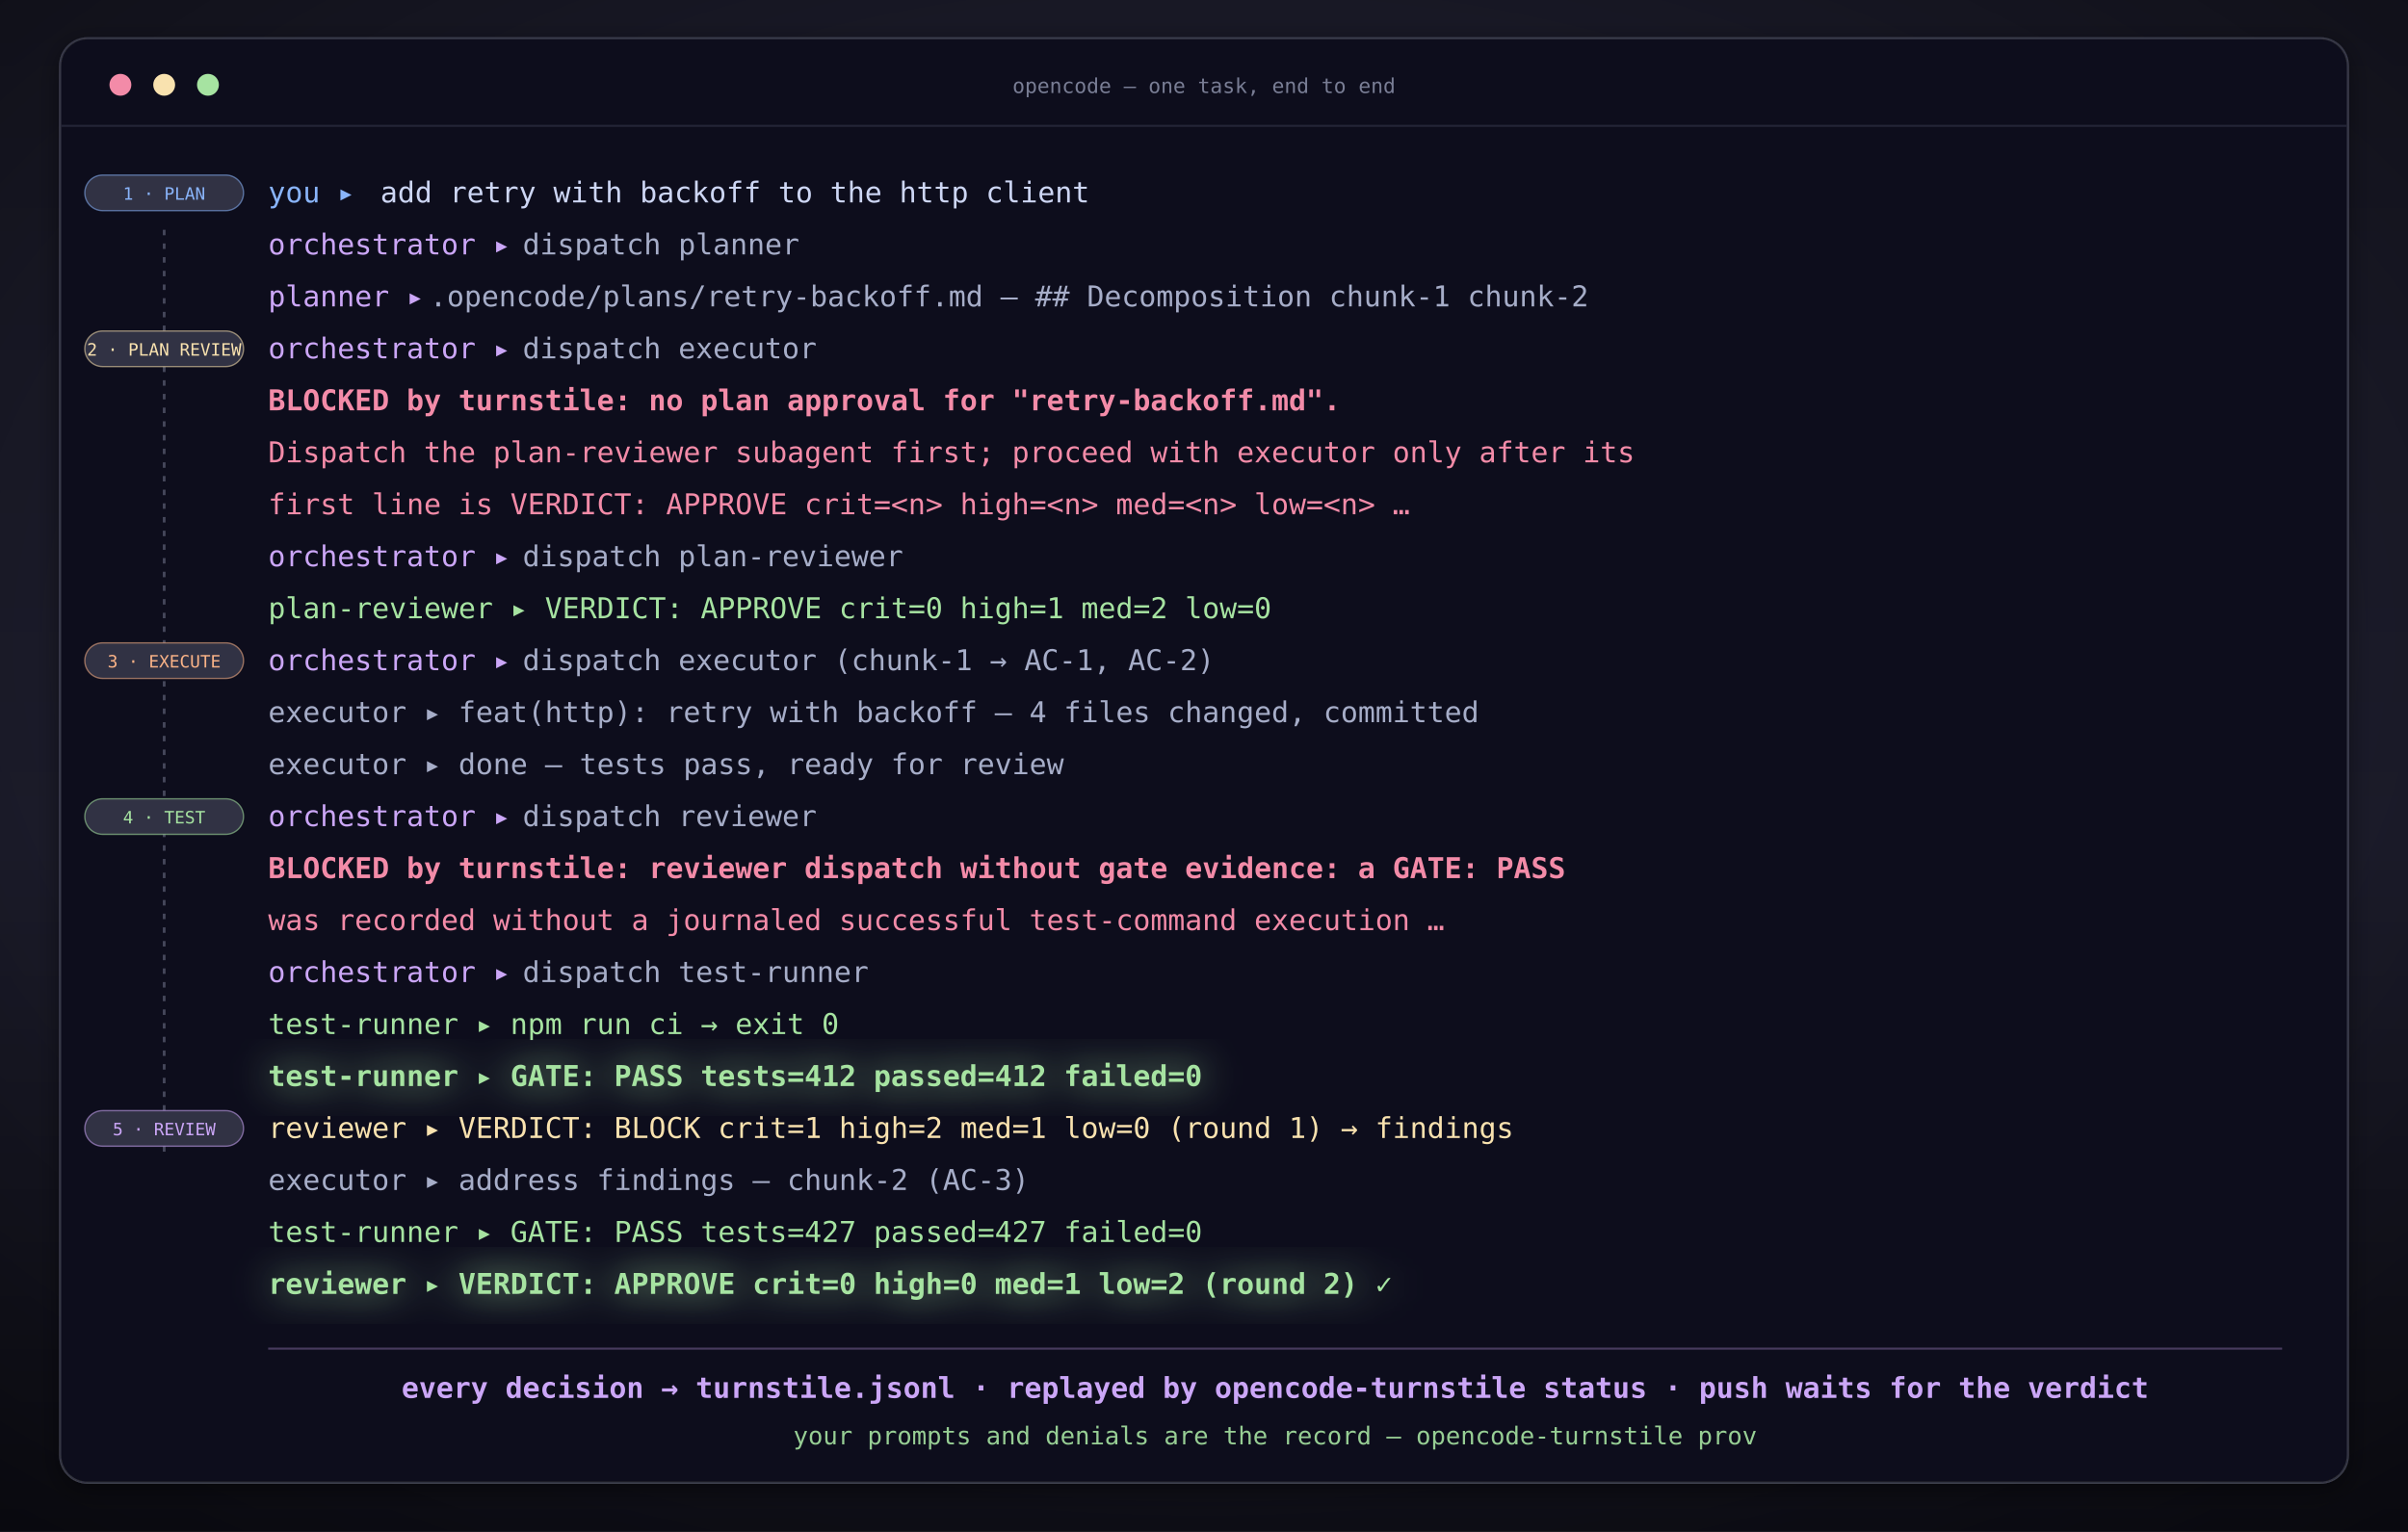
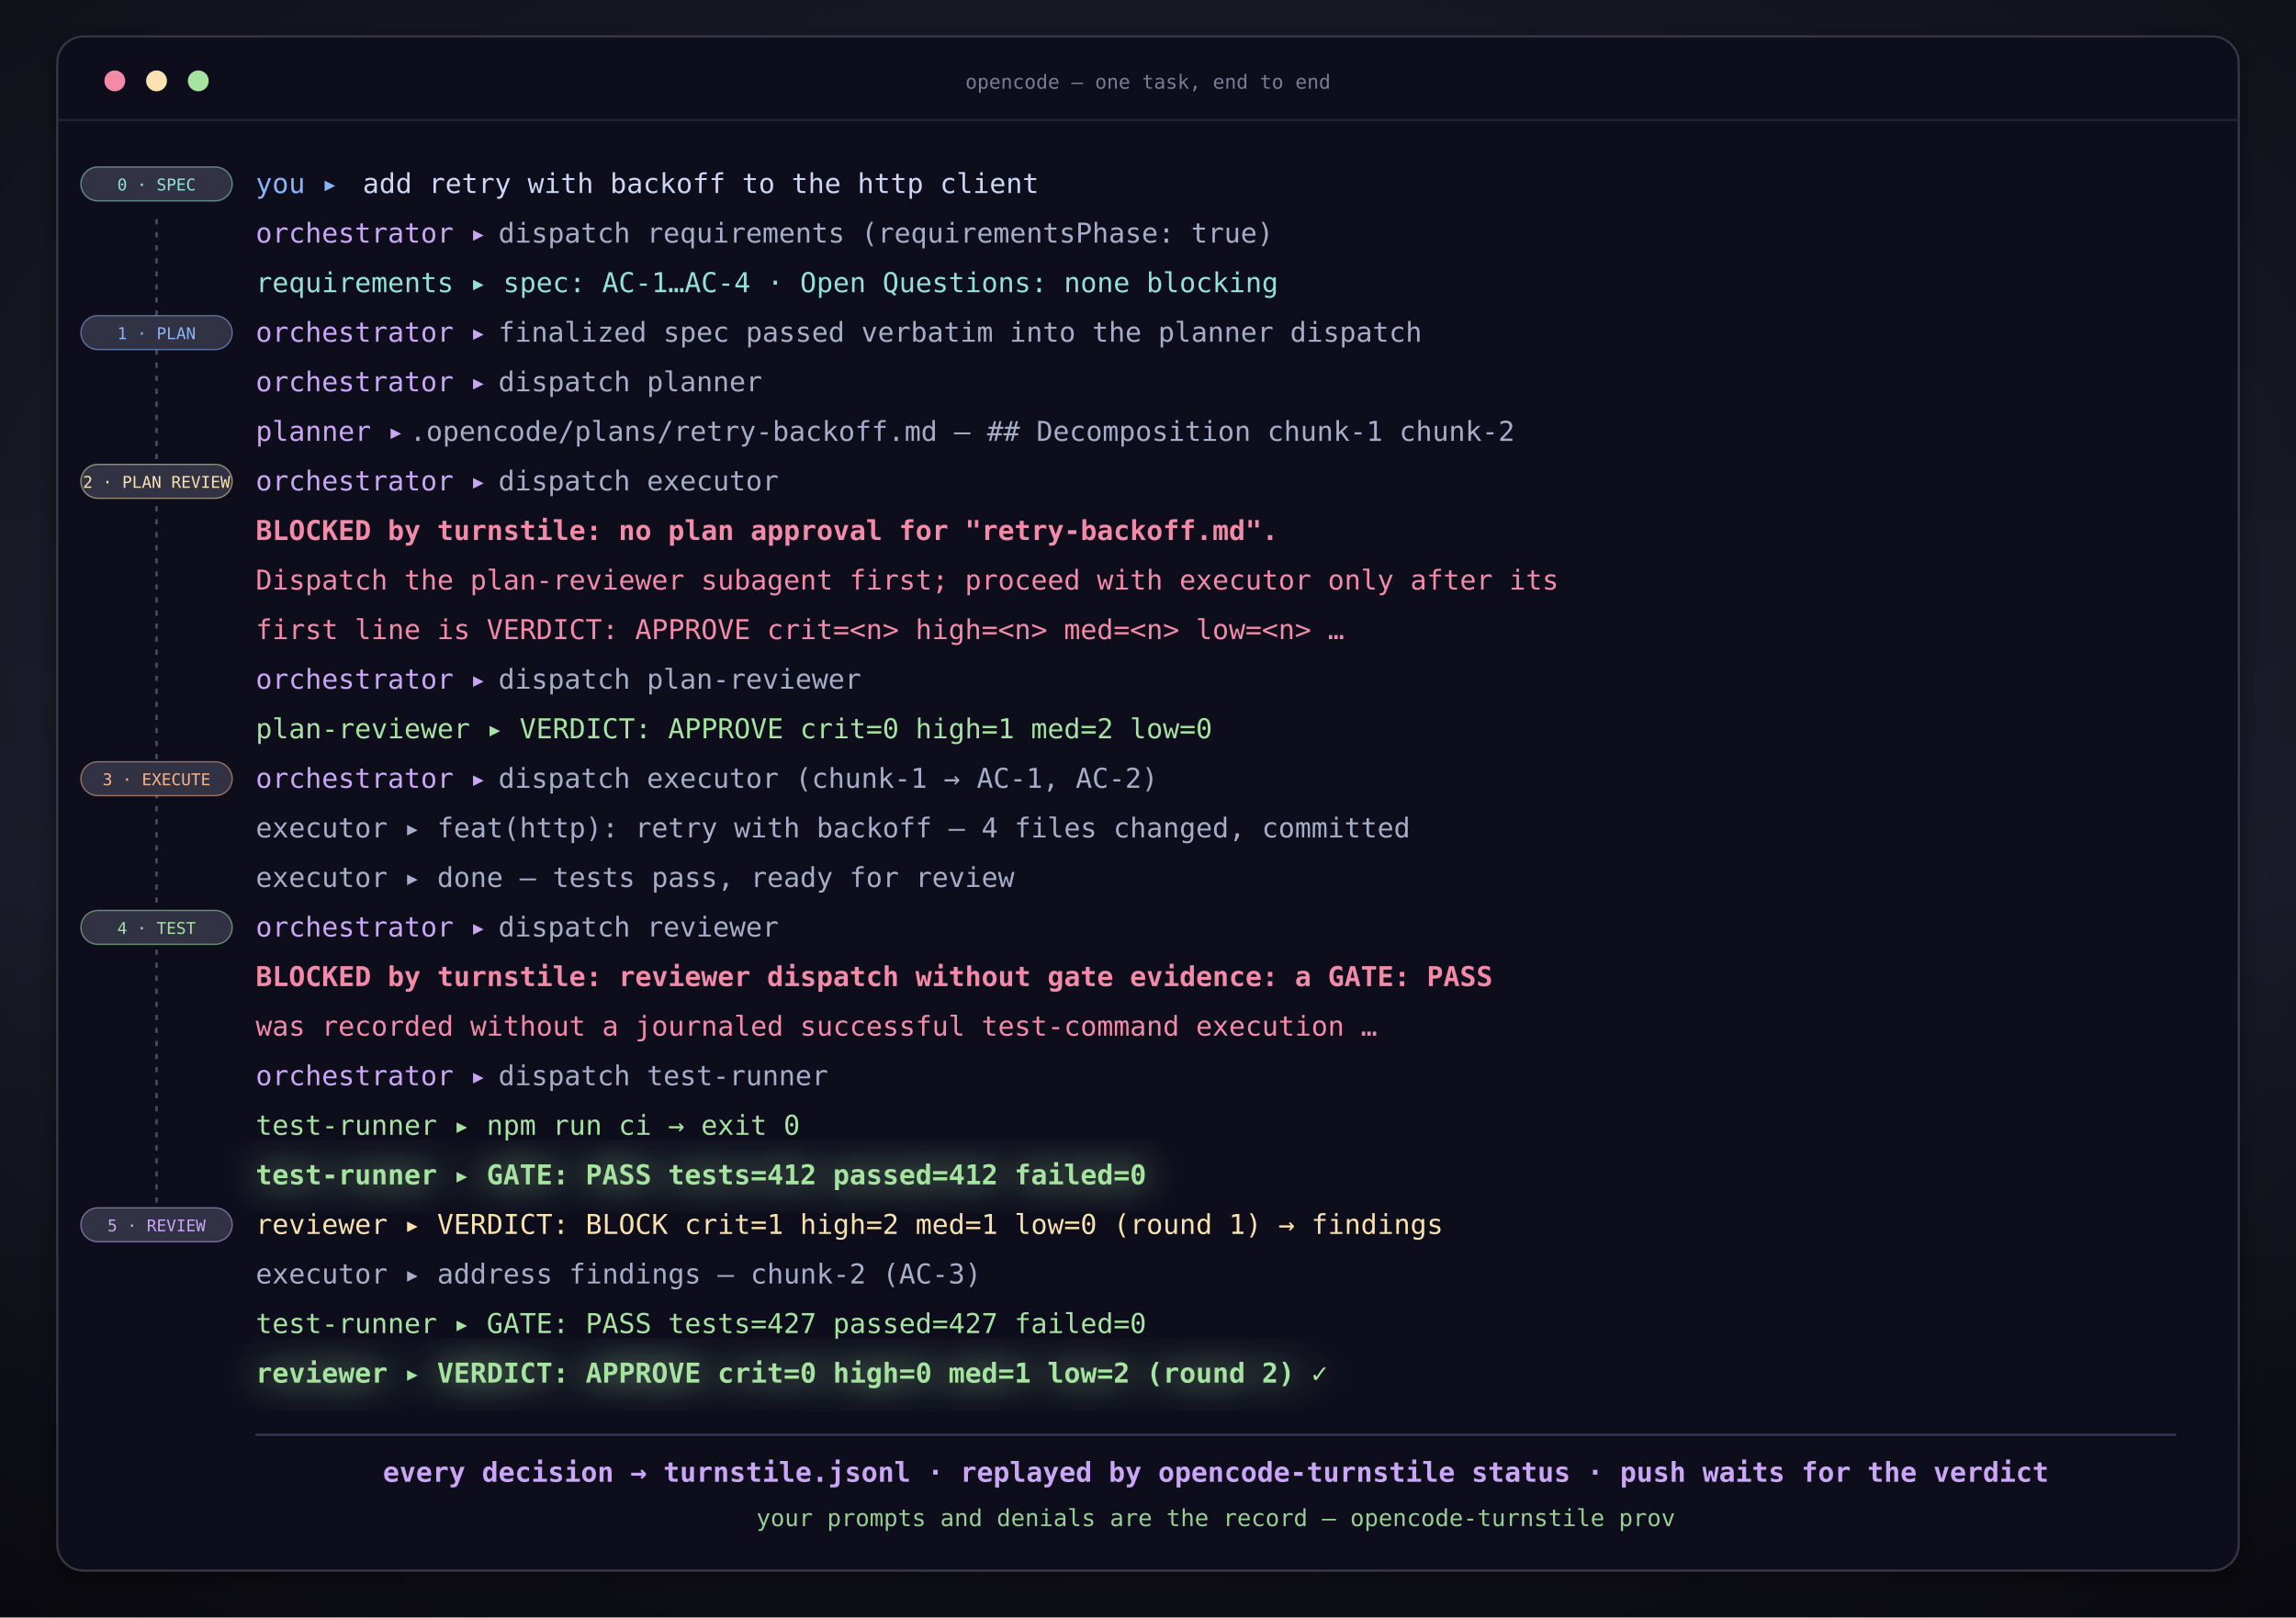
- <svg xmlns="http://www.w3.org/2000/svg" width="880" height="560" viewBox="0 0 1760 1120" role="img" aria-label="terminal transcript of a real turnstile run: the orchestrator dispatches planner, plan-reviewer, executor, test-runner, and reviewer in sequence; an early executor dispatch and an unverified reviewer dispatch are blocked in red; GATE: PASS and VERDICT: APPROVE markers flip each gate green; every decision lands in turnstile.jsonl">
+ <svg xmlns="http://www.w3.org/2000/svg" width="880" height="620" viewBox="0 0 1760 1240" role="img" aria-label="terminal transcript of a real turnstile run: the orchestrator dispatches requirements, planner, plan-reviewer, executor, test-runner, and reviewer in sequence; the requirements spec is passed verbatim into the planner dispatch; an early executor dispatch and an unverified reviewer dispatch are blocked in red; GATE: PASS and VERDICT: APPROVE markers flip each gate green; every decision lands in turnstile.jsonl">
  <defs>
    <linearGradient id="bg" x1="0" y1="0" x2="0" y2="1">
      <stop offset="0" stop-color="#181825" />
      <stop offset="0.55" stop-color="#1E1E2E" />
      <stop offset="1" stop-color="#11111B" />
    </linearGradient>
    <radialGradient id="vignette" cx="0.5" cy="0.42" r="0.75">
      <stop offset="0.55" stop-color="#000000" stop-opacity="0" />
      <stop offset="1" stop-color="#000000" stop-opacity="0.45" />
    </radialGradient>
    <filter id="cardshadow" x="-30%" y="-30%" width="160%" height="180%">
      <feDropShadow dx="0" dy="5" stdDeviation="9" flood-color="#000000" flood-opacity="0.45" />
    </filter>
    <filter id="softglow" x="-80%" y="-80%" width="260%" height="260%">
      <feGaussianBlur stdDeviation="14" result="b" />
      <feMerge>
        <feMergeNode in="b" />
        <feMergeNode in="SourceGraphic" />
      </feMerge>
    </filter>
  </defs>
-   <rect width="1760" height="1120" fill="url(#bg)" />
-   <rect width="1760" height="1120" fill="url(#vignette)" />
+   <rect width="1760" height="1240" fill="url(#bg)" />
+   <rect width="1760" height="1240" fill="url(#vignette)" />
  <g filter="url(#cardshadow)">
-     <rect x="44" y="28" width="1672" height="1056" rx="20" fill="#11111B" stroke="#CDD6F4" stroke-opacity="0.18" stroke-width="1.5" />
+     <rect x="44" y="28" width="1672" height="1176" rx="20" fill="#11111B" stroke="#CDD6F4" stroke-opacity="0.18" stroke-width="1.5" />
  </g>
  <circle cx="88" cy="62" r="8" fill="#F38BA8" />
  <circle cx="120" cy="62" r="8" fill="#F9E2AF" />
  <circle cx="152" cy="62" r="8" fill="#A6E3A1" />
  <text x="880" y="68" text-anchor="middle" font-family="ui-monospace, SFMono-Regular, Menlo, monospace" font-size="15" fill="#A6ADC8" opacity="0.7">opencode — one task, end to end</text>
  <line x1="45" y1="92" x2="1715" y2="92" stroke="#CDD6F4" stroke-opacity="0.12" stroke-width="1.5" />
-   <line x1="120" y1="168" x2="120" y2="842" stroke="#45475A" stroke-width="2" stroke-dasharray="4 6" />
-   <rect x="62" y="128" width="116" height="26" rx="13" fill="#313244" stroke="#89B4FA" stroke-opacity="0.55" stroke-width="1" />
-   <text x="120" y="146" text-anchor="middle" font-family="ui-monospace, SFMono-Regular, Menlo, monospace" font-size="12.5" fill="#89B4FA">1 · PLAN</text>
-   <rect x="62" y="242" width="116" height="26" rx="13" fill="#313244" stroke="#F9E2AF" stroke-opacity="0.55" stroke-width="1" />
-   <text x="120" y="260" text-anchor="middle" font-family="ui-monospace, SFMono-Regular, Menlo, monospace" font-size="12.5" fill="#F9E2AF">2 · PLAN REVIEW</text>
-   <rect x="62" y="470" width="116" height="26" rx="13" fill="#313244" stroke="#FAB387" stroke-opacity="0.55" stroke-width="1" />
-   <text x="120" y="488" text-anchor="middle" font-family="ui-monospace, SFMono-Regular, Menlo, monospace" font-size="12.5" fill="#FAB387">3 · EXECUTE</text>
-   <rect x="62" y="584" width="116" height="26" rx="13" fill="#313244" stroke="#A6E3A1" stroke-opacity="0.55" stroke-width="1" />
-   <text x="120" y="602" text-anchor="middle" font-family="ui-monospace, SFMono-Regular, Menlo, monospace" font-size="12.5" fill="#A6E3A1">4 · TEST</text>
-   <rect x="62" y="812" width="116" height="26" rx="13" fill="#313244" stroke="#CBA6F7" stroke-opacity="0.55" stroke-width="1" />
-   <text x="120" y="830" text-anchor="middle" font-family="ui-monospace, SFMono-Regular, Menlo, monospace" font-size="12.5" fill="#CBA6F7">5 · REVIEW</text>
+   <line x1="120" y1="168" x2="120" y2="956" stroke="#45475A" stroke-width="2" stroke-dasharray="4 6" />
+   <rect x="62" y="128" width="116" height="26" rx="13" fill="#313244" stroke="#94E2D5" stroke-opacity="0.55" stroke-width="1" />
+   <text x="120" y="146" text-anchor="middle" font-family="ui-monospace, SFMono-Regular, Menlo, monospace" font-size="12.5" fill="#94E2D5">0 · SPEC</text>
+   <rect x="62" y="242" width="116" height="26" rx="13" fill="#313244" stroke="#89B4FA" stroke-opacity="0.55" stroke-width="1" />
+   <text x="120" y="260" text-anchor="middle" font-family="ui-monospace, SFMono-Regular, Menlo, monospace" font-size="12.5" fill="#89B4FA">1 · PLAN</text>
+   <rect x="62" y="356" width="116" height="26" rx="13" fill="#313244" stroke="#F9E2AF" stroke-opacity="0.55" stroke-width="1" />
+   <text x="120" y="374" text-anchor="middle" font-family="ui-monospace, SFMono-Regular, Menlo, monospace" font-size="12.5" fill="#F9E2AF">2 · PLAN REVIEW</text>
+   <rect x="62" y="584" width="116" height="26" rx="13" fill="#313244" stroke="#FAB387" stroke-opacity="0.55" stroke-width="1" />
+   <text x="120" y="602" text-anchor="middle" font-family="ui-monospace, SFMono-Regular, Menlo, monospace" font-size="12.5" fill="#FAB387">3 · EXECUTE</text>
+   <rect x="62" y="698" width="116" height="26" rx="13" fill="#313244" stroke="#A6E3A1" stroke-opacity="0.55" stroke-width="1" />
+   <text x="120" y="716" text-anchor="middle" font-family="ui-monospace, SFMono-Regular, Menlo, monospace" font-size="12.5" fill="#A6E3A1">4 · TEST</text>
+   <rect x="62" y="926" width="116" height="26" rx="13" fill="#313244" stroke="#CBA6F7" stroke-opacity="0.55" stroke-width="1" />
+   <text x="120" y="944" text-anchor="middle" font-family="ui-monospace, SFMono-Regular, Menlo, monospace" font-size="12.5" fill="#CBA6F7">5 · REVIEW</text>
  <text x="196" y="148" font-family="ui-monospace, SFMono-Regular, Menlo, monospace" font-size="21" fill="#89B4FA">you ▸</text>
  <text x="278" y="148" font-family="ui-monospace, SFMono-Regular, Menlo, monospace" font-size="21" fill="#CDD6F4">add retry with backoff to the http client</text>
  <text x="196" y="186" font-family="ui-monospace, SFMono-Regular, Menlo, monospace" font-size="21" fill="#CBA6F7">orchestrator ▸</text>
-   <text x="382" y="186" font-family="ui-monospace, SFMono-Regular, Menlo, monospace" font-size="21" fill="#A6ADC8">dispatch planner</text>
-   <text x="196" y="224" font-family="ui-monospace, SFMono-Regular, Menlo, monospace" font-size="21" fill="#CBA6F7">planner ▸</text>
-   <text x="314" y="224" font-family="ui-monospace, SFMono-Regular, Menlo, monospace" font-size="21" fill="#A6ADC8">.opencode/plans/retry-backoff.md — ## Decomposition chunk-1 chunk-2</text>
+   <text x="382" y="186" font-family="ui-monospace, SFMono-Regular, Menlo, monospace" font-size="21" fill="#A6ADC8">dispatch requirements (requirementsPhase: true)</text>
+   <text x="196" y="224" font-family="ui-monospace, SFMono-Regular, Menlo, monospace" font-size="21" fill="#94E2D5">requirements ▸ spec: AC-1…AC-4 · Open Questions: none blocking</text>
  <text x="196" y="262" font-family="ui-monospace, SFMono-Regular, Menlo, monospace" font-size="21" fill="#CBA6F7">orchestrator ▸</text>
-   <text x="382" y="262" font-family="ui-monospace, SFMono-Regular, Menlo, monospace" font-size="21" fill="#A6ADC8">dispatch executor</text>
-   <text x="196" y="300" font-family="ui-monospace, SFMono-Regular, Menlo, monospace" font-size="21" font-weight="700" fill="#F38BA8">BLOCKED by turnstile: no plan approval for "retry-backoff.md".</text>
-   <text x="196" y="338" font-family="ui-monospace, SFMono-Regular, Menlo, monospace" font-size="21" fill="#F38BA8">Dispatch the plan-reviewer subagent first; proceed with executor only after its</text>
-   <text x="196" y="376" font-family="ui-monospace, SFMono-Regular, Menlo, monospace" font-size="21" fill="#F38BA8">first line is VERDICT: APPROVE crit=&lt;n&gt; high=&lt;n&gt; med=&lt;n&gt; low=&lt;n&gt; …</text>
-   <text x="196" y="414" font-family="ui-monospace, SFMono-Regular, Menlo, monospace" font-size="21" fill="#CBA6F7">orchestrator ▸</text>
-   <text x="382" y="414" font-family="ui-monospace, SFMono-Regular, Menlo, monospace" font-size="21" fill="#A6ADC8">dispatch plan-reviewer</text>
-   <text x="196" y="452" font-family="ui-monospace, SFMono-Regular, Menlo, monospace" font-size="21" fill="#A6E3A1">plan-reviewer ▸ VERDICT: APPROVE crit=0 high=1 med=2 low=0</text>
-   <text x="196" y="490" font-family="ui-monospace, SFMono-Regular, Menlo, monospace" font-size="21" fill="#CBA6F7">orchestrator ▸</text>
-   <text x="382" y="490" font-family="ui-monospace, SFMono-Regular, Menlo, monospace" font-size="21" fill="#A6ADC8">dispatch executor (chunk-1 → AC-1, AC-2)</text>
-   <text x="196" y="528" font-family="ui-monospace, SFMono-Regular, Menlo, monospace" font-size="21" fill="#A6ADC8">executor ▸ feat(http): retry with backoff — 4 files changed, committed</text>
-   <text x="196" y="566" font-family="ui-monospace, SFMono-Regular, Menlo, monospace" font-size="21" fill="#A6ADC8">executor ▸ done — tests pass, ready for review</text>
+   <text x="382" y="262" font-family="ui-monospace, SFMono-Regular, Menlo, monospace" font-size="21" fill="#A6ADC8">finalized spec passed verbatim into the planner dispatch</text>
+   <text x="196" y="300" font-family="ui-monospace, SFMono-Regular, Menlo, monospace" font-size="21" fill="#CBA6F7">orchestrator ▸</text>
+   <text x="382" y="300" font-family="ui-monospace, SFMono-Regular, Menlo, monospace" font-size="21" fill="#A6ADC8">dispatch planner</text>
+   <text x="196" y="338" font-family="ui-monospace, SFMono-Regular, Menlo, monospace" font-size="21" fill="#CBA6F7">planner ▸</text>
+   <text x="314" y="338" font-family="ui-monospace, SFMono-Regular, Menlo, monospace" font-size="21" fill="#A6ADC8">.opencode/plans/retry-backoff.md — ## Decomposition chunk-1 chunk-2</text>
+   <text x="196" y="376" font-family="ui-monospace, SFMono-Regular, Menlo, monospace" font-size="21" fill="#CBA6F7">orchestrator ▸</text>
+   <text x="382" y="376" font-family="ui-monospace, SFMono-Regular, Menlo, monospace" font-size="21" fill="#A6ADC8">dispatch executor</text>
+   <text x="196" y="414" font-family="ui-monospace, SFMono-Regular, Menlo, monospace" font-size="21" font-weight="700" fill="#F38BA8">BLOCKED by turnstile: no plan approval for "retry-backoff.md".</text>
+   <text x="196" y="452" font-family="ui-monospace, SFMono-Regular, Menlo, monospace" font-size="21" fill="#F38BA8">Dispatch the plan-reviewer subagent first; proceed with executor only after its</text>
+   <text x="196" y="490" font-family="ui-monospace, SFMono-Regular, Menlo, monospace" font-size="21" fill="#F38BA8">first line is VERDICT: APPROVE crit=&lt;n&gt; high=&lt;n&gt; med=&lt;n&gt; low=&lt;n&gt; …</text>
+   <text x="196" y="528" font-family="ui-monospace, SFMono-Regular, Menlo, monospace" font-size="21" fill="#CBA6F7">orchestrator ▸</text>
+   <text x="382" y="528" font-family="ui-monospace, SFMono-Regular, Menlo, monospace" font-size="21" fill="#A6ADC8">dispatch plan-reviewer</text>
+   <text x="196" y="566" font-family="ui-monospace, SFMono-Regular, Menlo, monospace" font-size="21" fill="#A6E3A1">plan-reviewer ▸ VERDICT: APPROVE crit=0 high=1 med=2 low=0</text>
  <text x="196" y="604" font-family="ui-monospace, SFMono-Regular, Menlo, monospace" font-size="21" fill="#CBA6F7">orchestrator ▸</text>
-   <text x="382" y="604" font-family="ui-monospace, SFMono-Regular, Menlo, monospace" font-size="21" fill="#A6ADC8">dispatch reviewer</text>
-   <text x="196" y="642" font-family="ui-monospace, SFMono-Regular, Menlo, monospace" font-size="21" font-weight="700" fill="#F38BA8">BLOCKED by turnstile: reviewer dispatch without gate evidence: a GATE: PASS</text>
-   <text x="196" y="680" font-family="ui-monospace, SFMono-Regular, Menlo, monospace" font-size="21" fill="#F38BA8">was recorded without a journaled successful test-command execution …</text>
+   <text x="382" y="604" font-family="ui-monospace, SFMono-Regular, Menlo, monospace" font-size="21" fill="#A6ADC8">dispatch executor (chunk-1 → AC-1, AC-2)</text>
+   <text x="196" y="642" font-family="ui-monospace, SFMono-Regular, Menlo, monospace" font-size="21" fill="#A6ADC8">executor ▸ feat(http): retry with backoff — 4 files changed, committed</text>
+   <text x="196" y="680" font-family="ui-monospace, SFMono-Regular, Menlo, monospace" font-size="21" fill="#A6ADC8">executor ▸ done — tests pass, ready for review</text>
  <text x="196" y="718" font-family="ui-monospace, SFMono-Regular, Menlo, monospace" font-size="21" fill="#CBA6F7">orchestrator ▸</text>
-   <text x="382" y="718" font-family="ui-monospace, SFMono-Regular, Menlo, monospace" font-size="21" fill="#A6ADC8">dispatch test-runner</text>
-   <text x="196" y="756" font-family="ui-monospace, SFMono-Regular, Menlo, monospace" font-size="21" fill="#A6E3A1">test-runner ▸ npm run ci → exit 0</text>
-   <text x="196" y="794" font-family="ui-monospace, SFMono-Regular, Menlo, monospace" font-size="21" font-weight="700" fill="#A6E3A1" filter="url(#softglow)">test-runner ▸ GATE: PASS tests=412 passed=412 failed=0</text>
-   <text x="196" y="832" font-family="ui-monospace, SFMono-Regular, Menlo, monospace" font-size="21" fill="#F9E2AF">reviewer ▸ VERDICT: BLOCK crit=1 high=2 med=1 low=0 (round 1) → findings</text>
-   <text x="196" y="870" font-family="ui-monospace, SFMono-Regular, Menlo, monospace" font-size="21" fill="#A6ADC8">executor ▸ address findings — chunk-2 (AC-3)</text>
-   <text x="196" y="908" font-family="ui-monospace, SFMono-Regular, Menlo, monospace" font-size="21" fill="#A6E3A1">test-runner ▸ GATE: PASS tests=427 passed=427 failed=0</text>
-   <text x="196" y="946" font-family="ui-monospace, SFMono-Regular, Menlo, monospace" font-size="21" font-weight="700" fill="#A6E3A1" filter="url(#softglow)">reviewer ▸ VERDICT: APPROVE crit=0 high=0 med=1 low=2 (round 2) ✓</text>
-   <line x1="196" y1="986" x2="1668" y2="986" stroke="#CBA6F7" stroke-opacity="0.3" stroke-width="1.5" />
-   <text x="932" y="1022" text-anchor="middle" font-family="ui-monospace, SFMono-Regular, Menlo, monospace" font-size="21" font-weight="600" fill="#CBA6F7">every decision → turnstile.jsonl · replayed by opencode-turnstile status · push waits for the verdict</text>
-   <text x="932" y="1056" text-anchor="middle" font-family="ui-monospace, SFMono-Regular, Menlo, monospace" font-size="18" fill="#A6E3A1" opacity="0.9">your prompts and denials are the record — opencode-turnstile prov</text>
+   <text x="382" y="718" font-family="ui-monospace, SFMono-Regular, Menlo, monospace" font-size="21" fill="#A6ADC8">dispatch reviewer</text>
+   <text x="196" y="756" font-family="ui-monospace, SFMono-Regular, Menlo, monospace" font-size="21" font-weight="700" fill="#F38BA8">BLOCKED by turnstile: reviewer dispatch without gate evidence: a GATE: PASS</text>
+   <text x="196" y="794" font-family="ui-monospace, SFMono-Regular, Menlo, monospace" font-size="21" fill="#F38BA8">was recorded without a journaled successful test-command execution …</text>
+   <text x="196" y="832" font-family="ui-monospace, SFMono-Regular, Menlo, monospace" font-size="21" fill="#CBA6F7">orchestrator ▸</text>
+   <text x="382" y="832" font-family="ui-monospace, SFMono-Regular, Menlo, monospace" font-size="21" fill="#A6ADC8">dispatch test-runner</text>
+   <text x="196" y="870" font-family="ui-monospace, SFMono-Regular, Menlo, monospace" font-size="21" fill="#A6E3A1">test-runner ▸ npm run ci → exit 0</text>
+   <text x="196" y="908" font-family="ui-monospace, SFMono-Regular, Menlo, monospace" font-size="21" font-weight="700" fill="#A6E3A1" filter="url(#softglow)">test-runner ▸ GATE: PASS tests=412 passed=412 failed=0</text>
+   <text x="196" y="946" font-family="ui-monospace, SFMono-Regular, Menlo, monospace" font-size="21" fill="#F9E2AF">reviewer ▸ VERDICT: BLOCK crit=1 high=2 med=1 low=0 (round 1) → findings</text>
+   <text x="196" y="984" font-family="ui-monospace, SFMono-Regular, Menlo, monospace" font-size="21" fill="#A6ADC8">executor ▸ address findings — chunk-2 (AC-3)</text>
+   <text x="196" y="1022" font-family="ui-monospace, SFMono-Regular, Menlo, monospace" font-size="21" fill="#A6E3A1">test-runner ▸ GATE: PASS tests=427 passed=427 failed=0</text>
+   <text x="196" y="1060" font-family="ui-monospace, SFMono-Regular, Menlo, monospace" font-size="21" font-weight="700" fill="#A6E3A1" filter="url(#softglow)">reviewer ▸ VERDICT: APPROVE crit=0 high=0 med=1 low=2 (round 2) ✓</text>
+   <line x1="196" y1="1100" x2="1668" y2="1100" stroke="#CBA6F7" stroke-opacity="0.3" stroke-width="1.5" />
+   <text x="932" y="1136" text-anchor="middle" font-family="ui-monospace, SFMono-Regular, Menlo, monospace" font-size="21" font-weight="600" fill="#CBA6F7">every decision → turnstile.jsonl · replayed by opencode-turnstile status · push waits for the verdict</text>
+   <text x="932" y="1170" text-anchor="middle" font-family="ui-monospace, SFMono-Regular, Menlo, monospace" font-size="18" fill="#A6E3A1" opacity="0.9">your prompts and denials are the record — opencode-turnstile prov</text>
</svg>
